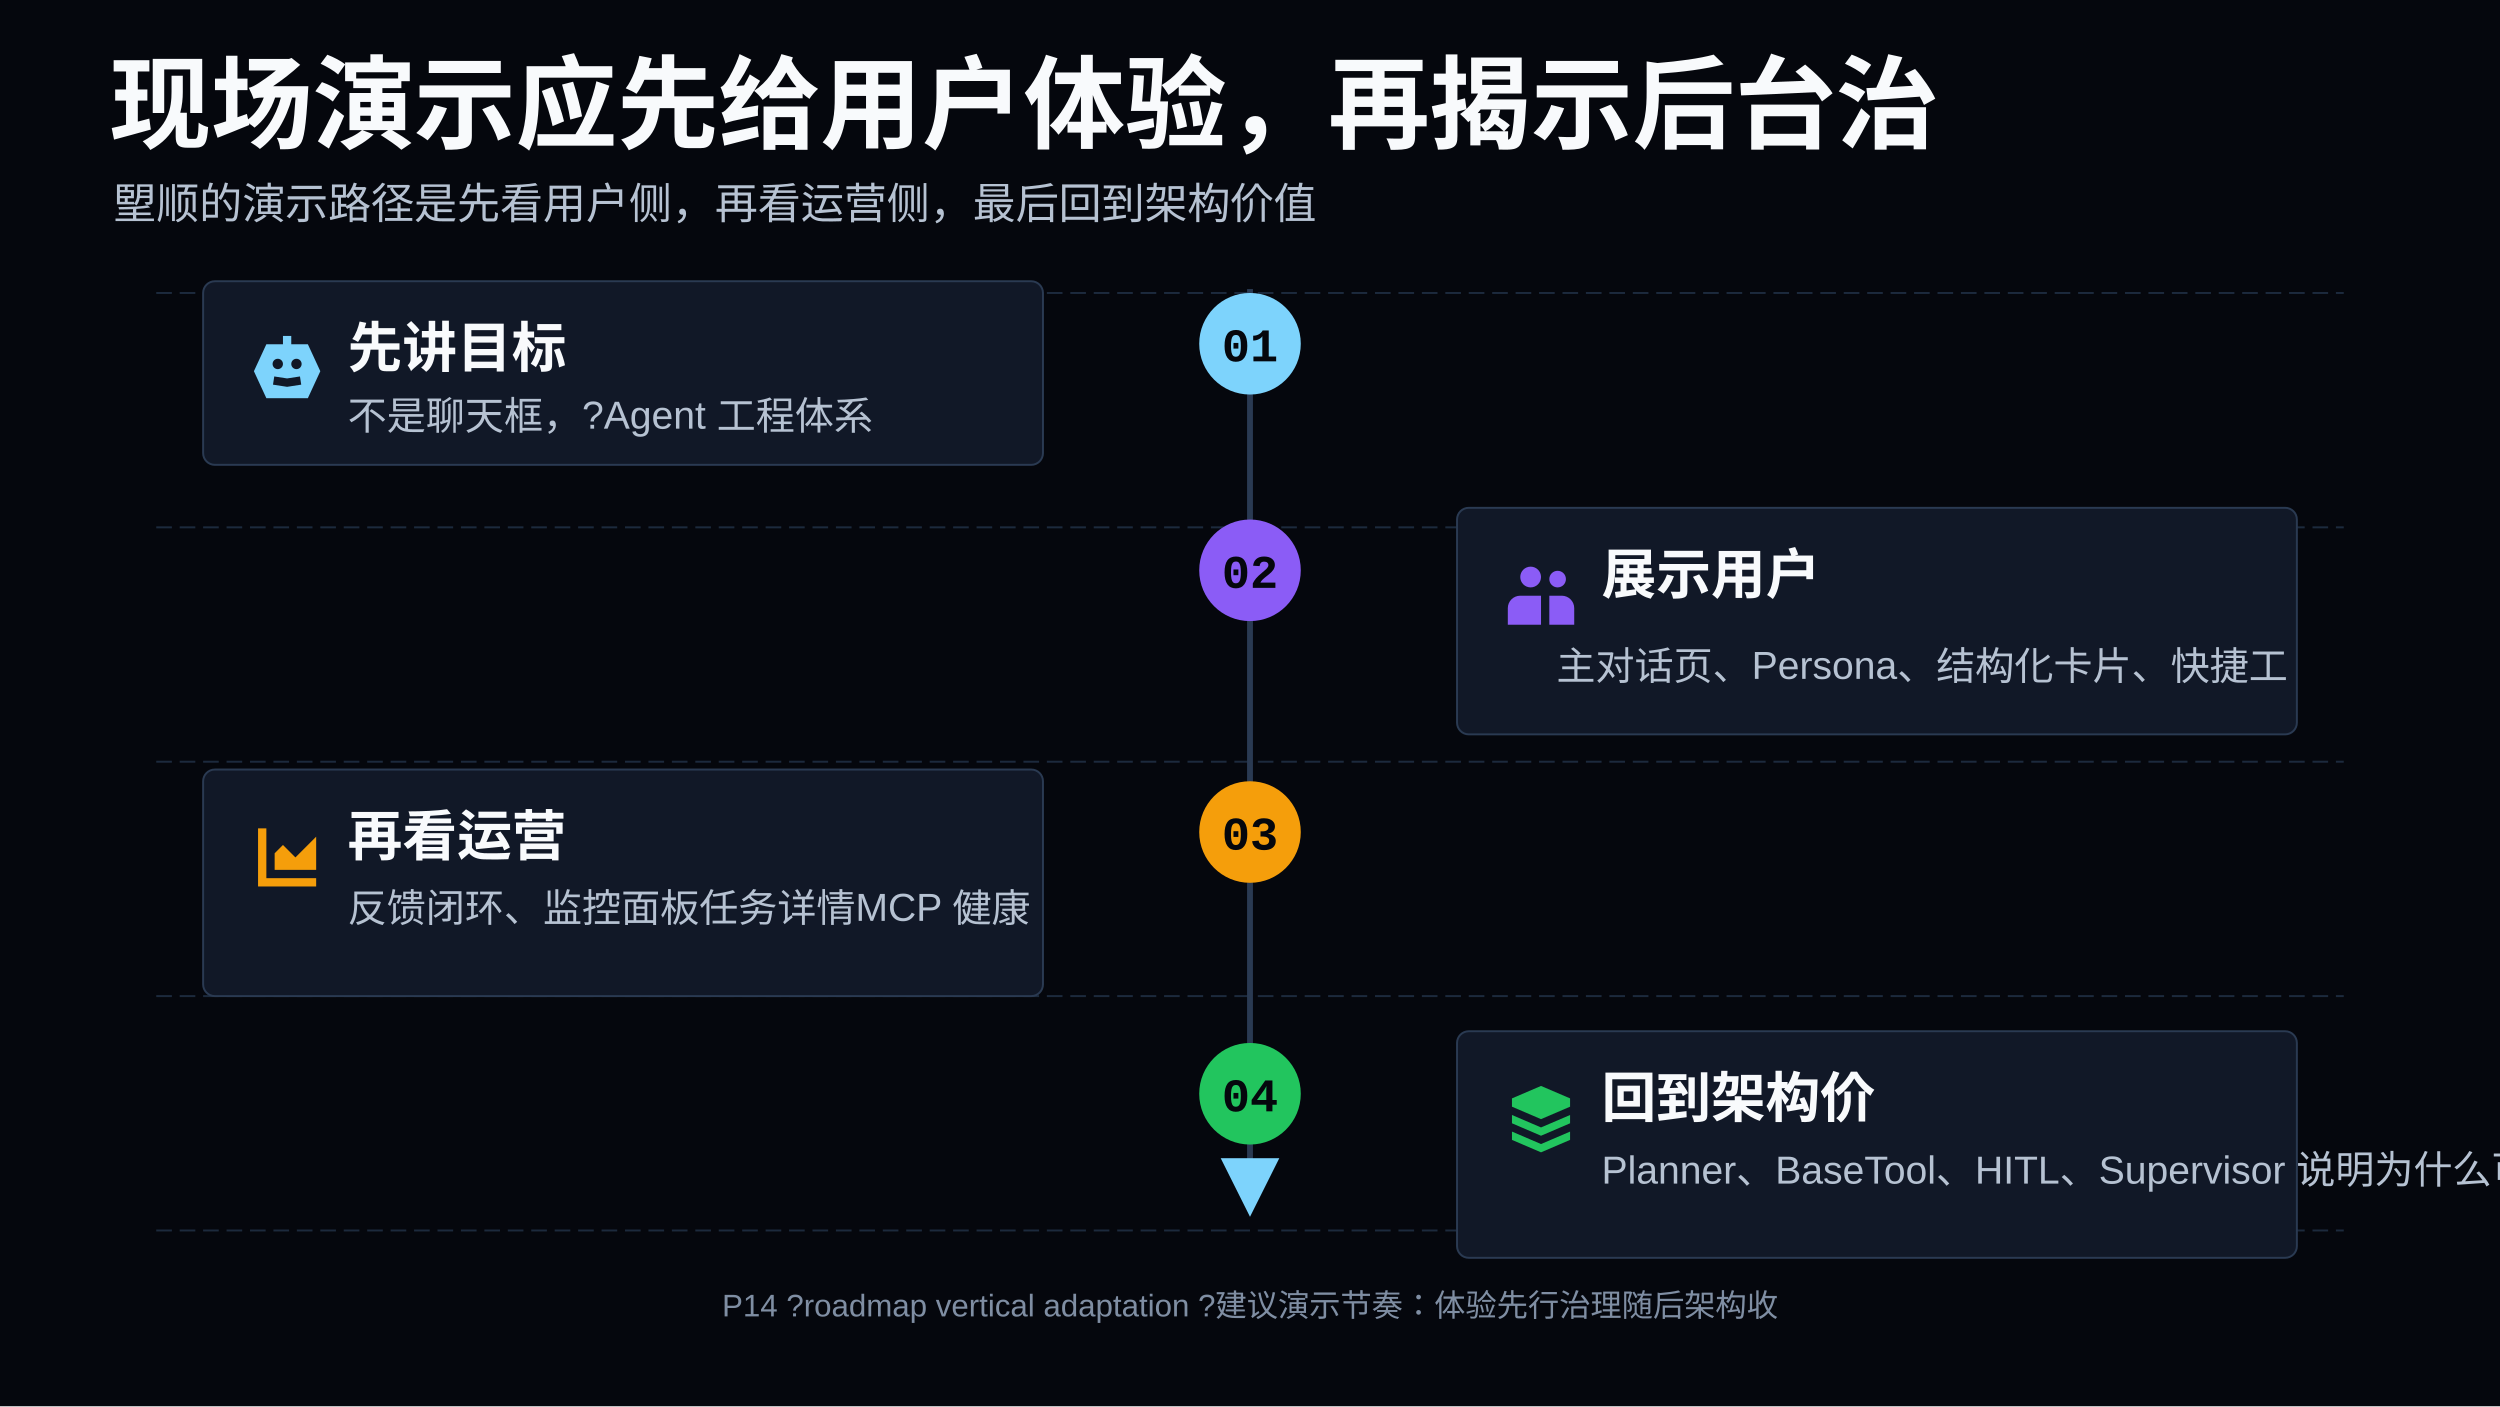
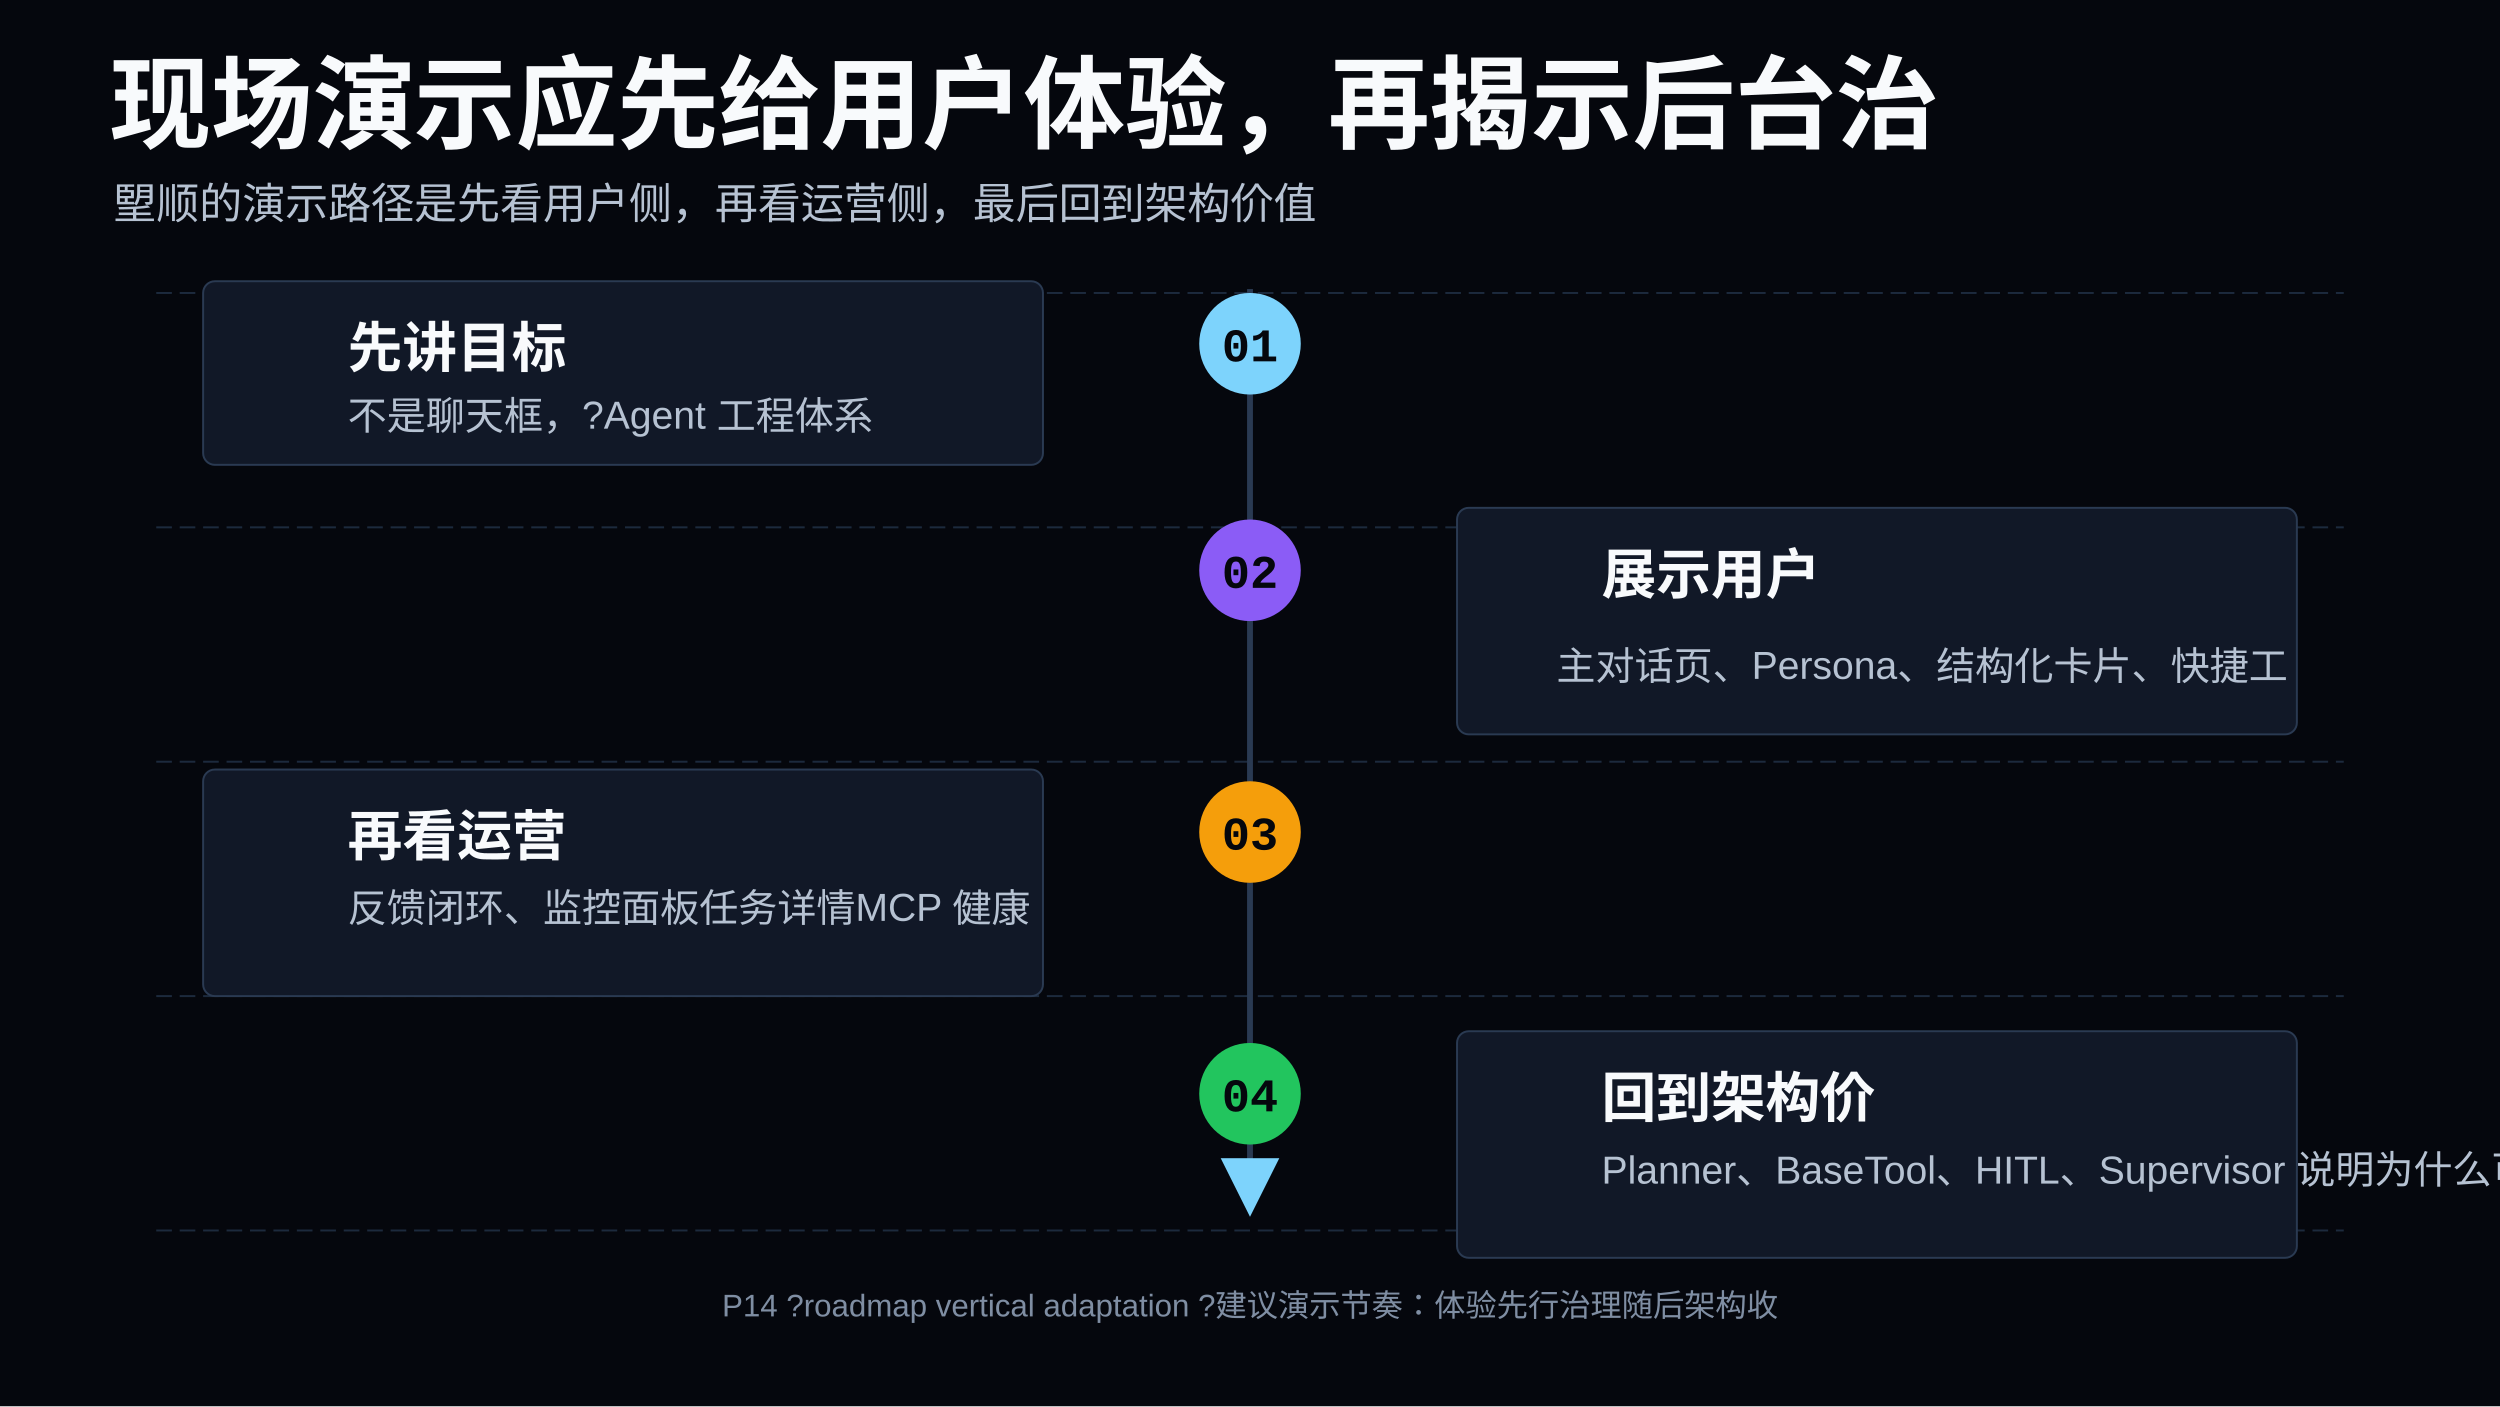
<svg xmlns="http://www.w3.org/2000/svg" viewBox="0 0 1280 720" width="1280" height="720">
  <defs>
    <marker id="routeArrow" markerWidth="10" markerHeight="10" refX="9" refY="5" orient="auto" markerUnits="strokeWidth">
      <path d="M0,0 L10,5 L0,10 Z" fill="#7DD3FC" />
    </marker>
  </defs>
  <g id="background">
    <rect width="1280" height="720" fill="#05070D" />
    <path d="M80 150H1200 M80 270H1200 M80 390H1200 M80 510H1200 M80 630H1200" stroke="#1C2A3D" stroke-width="1" stroke-dasharray="8,4" />
    <path d="M640 148V620" stroke="#2A3A52" stroke-width="3" marker-end="url(#routeArrow)" />
  </g>
  <g id="header">
    <text x="56" y="72" font-family="&quot;Microsoft YaHei&quot;, Arial, sans-serif" font-size="52" font-weight="800" fill="#F8FAFC">现场演示应先给用户体验，再揭示后台治</text>
    <text x="58" y="112" font-family="&quot;Microsoft YaHei&quot;, Arial, sans-serif" font-size="22" fill="#B6C2D2">朢顺的演示路径是先看用户侧，再看运营侧，最后回到架构价值</text>
  </g>
  <g id="roadmap-step-1">
    <circle cx="640" cy="176" r="26" fill="#7DD3FC" />
    <text x="640" y="185" text-anchor="middle" font-family="Consolas, &quot;Microsoft YaHei&quot;, &quot;Courier New&quot;, monospace" font-size="24" font-weight="800" fill="#05070D">01</text>
-     <path fill="#111827" stroke="#2A3A52" d="M110,144 H528 A6,6 0 0 1 534,150 V232 A6,6 0 0 1 528,238 H110 A6,6 0 0 1 104,232 V150 A6,6 0 0 1 110,144 Z" />
-     <g transform="translate(130, 172) scale(2.125)" fill="#7DD3FC">
-       <path fill-rule="evenodd" clip-rule="evenodd" d="M9 0V2H13L16 8.5L13 15H3L0 8.5L3 2H7V0H9ZM4.598 11.738L8 12.262L11.402 11.738L11.098 9.762L8 10.238L4.902 9.762L4.598 11.738ZM7 6.75C7 7.44 6.44 8 5.75 8C5.06 8 4.5 7.44 4.5 6.75C4.5 6.06 5.06 5.5 5.75 5.5C6.44 5.5 7 6.06 7 6.75ZM10.25 8C10.94 8 11.5 7.44 11.5 6.75C11.5 6.06 10.94 5.5 10.25 5.5C9.56 5.5 9 6.06 9 6.75C9 7.44 9.56 8 10.25 8Z" />
-     </g>
+     <rect x="104" y="144" width="430" height="94" rx="6" fill="#111827" stroke="#2A3A52" />
+     <use data-icon="chunk-filled/robot" x="130" y="172" width="34" height="34" fill="#7DD3FC" />
    <text x="178" y="188" font-family="&quot;Microsoft YaHei&quot;, Arial, sans-serif" font-size="28" font-weight="800" fill="#F8FAFC">先讲目标</text>
    <text x="178" y="220" font-family="&quot;Microsoft YaHei&quot;, Arial, sans-serif" font-size="20" fill="#B6C2D2">不是聊天框，?Agent 工程体系</text>
  </g>
  <g id="roadmap-step-2">
    <circle cx="640" cy="292" r="26" fill="#8B5CF6" />
    <text x="640" y="301" text-anchor="middle" font-family="Consolas, &quot;Microsoft YaHei&quot;, &quot;Courier New&quot;, monospace" font-size="24" font-weight="800" fill="#05070D">02</text>
-     <path fill="#111827" stroke="#2A3A52" d="M752,260 H1170 A6,6 0 0 1 1176,266 V370 A6,6 0 0 1 1170,376 H752 A6,6 0 0 1 746,370 V266 A6,6 0 0 1 752,260 Z" />
-     <g transform="translate(772, 288) scale(2.125)" fill="#8B5CF6">
-       <path d="M8 3.5C8 4.881 6.881 6 5.5 6C4.119 6 3 4.881 3 3.5C3 2.119 4.119 1 5.5 1C6.881 1 8 2.119 8 3.5Z" />
-       <path d="M3 8C1.343 8 0 9.343 0 11V15H8V8H3Z" />
-       <path d="M13 8H10V15H16V11C16 9.343 14.657 8 13 8Z" />
-       <path d="M12 6C13.105 6 14 5.105 14 4C14 2.895 13.105 2 12 2C10.895 2 10 2.895 10 4C10 5.105 10.895 6 12 6Z" />
-     </g>
+     <rect x="746" y="260" width="430" height="116" rx="6" fill="#111827" stroke="#2A3A52" />
+     <use data-icon="chunk-filled/users" x="772" y="288" width="34" height="34" fill="#8B5CF6" />
    <text x="820" y="304" font-family="&quot;Microsoft YaHei&quot;, Arial, sans-serif" font-size="28" font-weight="800" fill="#F8FAFC">展示用户</text>
    <text x="796.868" y="348.12" font-family="&quot;Microsoft YaHei&quot;, Arial, sans-serif" font-size="20" fill="#B6C2D2">主对话页、Persona、结构化卡片、快捷工</text>
  </g>
  <g id="roadmap-step-3">
    <circle cx="640" cy="426" r="26" fill="#F59E0B" />
    <text x="640" y="435" text-anchor="middle" font-family="Consolas, &quot;Microsoft YaHei&quot;, &quot;Courier New&quot;, monospace" font-size="24" font-weight="800" fill="#05070D">03</text>
-     <path fill="#111827" stroke="#2A3A52" d="M110,394 H528 A6,6 0 0 1 534,400 V504 A6,6 0 0 1 528,510 H110 A6,6 0 0 1 104,504 V400 A6,6 0 0 1 110,394 Z" />
-     <g transform="translate(130, 422) scale(2.125)" fill="#F59E0B">
-       <path d="M1 1V15H15V13H3V1H1Z" />
-       <path d="M5 7L7 5L10 8L15 3V11H5V7Z" />
-     </g>
+     <rect x="104" y="394" width="430" height="116" rx="6" fill="#111827" stroke="#2A3A52" />
+     <use data-icon="chunk-filled/chart-line" x="130" y="422" width="34" height="34" fill="#F59E0B" />
    <text x="178" y="438" font-family="&quot;Microsoft YaHei&quot;, Arial, sans-serif" font-size="28" font-weight="800" fill="#F8FAFC">再看运营</text>
    <text x="178" y="472" font-family="&quot;Microsoft YaHei&quot;, Arial, sans-serif" font-size="20" fill="#B6C2D2">反馈闭环、监控面板任务详情MCP 健康</text>
  </g>
  <g id="roadmap-step-4">
    <circle cx="640" cy="560" r="26" fill="#22C55E" />
    <text x="640" y="569" text-anchor="middle" font-family="Consolas, &quot;Microsoft YaHei&quot;, &quot;Courier New&quot;, monospace" font-size="24" font-weight="800" fill="#05070D">04</text>
-     <path fill="#111827" stroke="#2A3A52" d="M752,528 H1170 A6,6 0 0 1 1176,534 V638 A6,6 0 0 1 1170,644 H752 A6,6 0 0 1 746,638 V534 A6,6 0 0 1 752,528 Z" />
-     <g transform="translate(772, 556) scale(2.125)" fill="#22C55E">
-       <path d="M1 5V3L8 0L15 3V5L8 8L1 5Z" />
-       <path d="M8 16L1 13V11L8 14L15 11V13L8 16Z" />
-       <path d="M1 9L8 12L15 9V7L8 10L1 7V9Z" />
-     </g>
+     <rect x="746" y="528" width="430" height="116" rx="6" fill="#111827" stroke="#2A3A52" />
+     <use data-icon="chunk-filled/layers" x="772" y="556" width="34" height="34" fill="#22C55E" />
    <text x="820" y="572" font-family="&quot;Microsoft YaHei&quot;, Arial, sans-serif" font-size="28" font-weight="800" fill="#F8FAFC">回到架构价</text>
    <text x="820" y="606" font-family="&quot;Microsoft YaHei&quot;, Arial, sans-serif" font-size="20" fill="#B6C2D2" id="_edit_30" data-edit-target="true" data-edit-annotation="调整大小：文本超出范围">Planner、BaseTool、HITL、Supervisor 说明为什么可持续</text>
  </g>
  <g id="takeaway">
    <text x="640" y="674" text-anchor="middle" font-family="&quot;Microsoft YaHei&quot;, Arial, sans-serif" font-size="16" fill="#7F8EA3">P14 ?roadmap vertical adaptation ?建议演示节奏：体验先行治理随后架构收</text>
  </g>
</svg>
